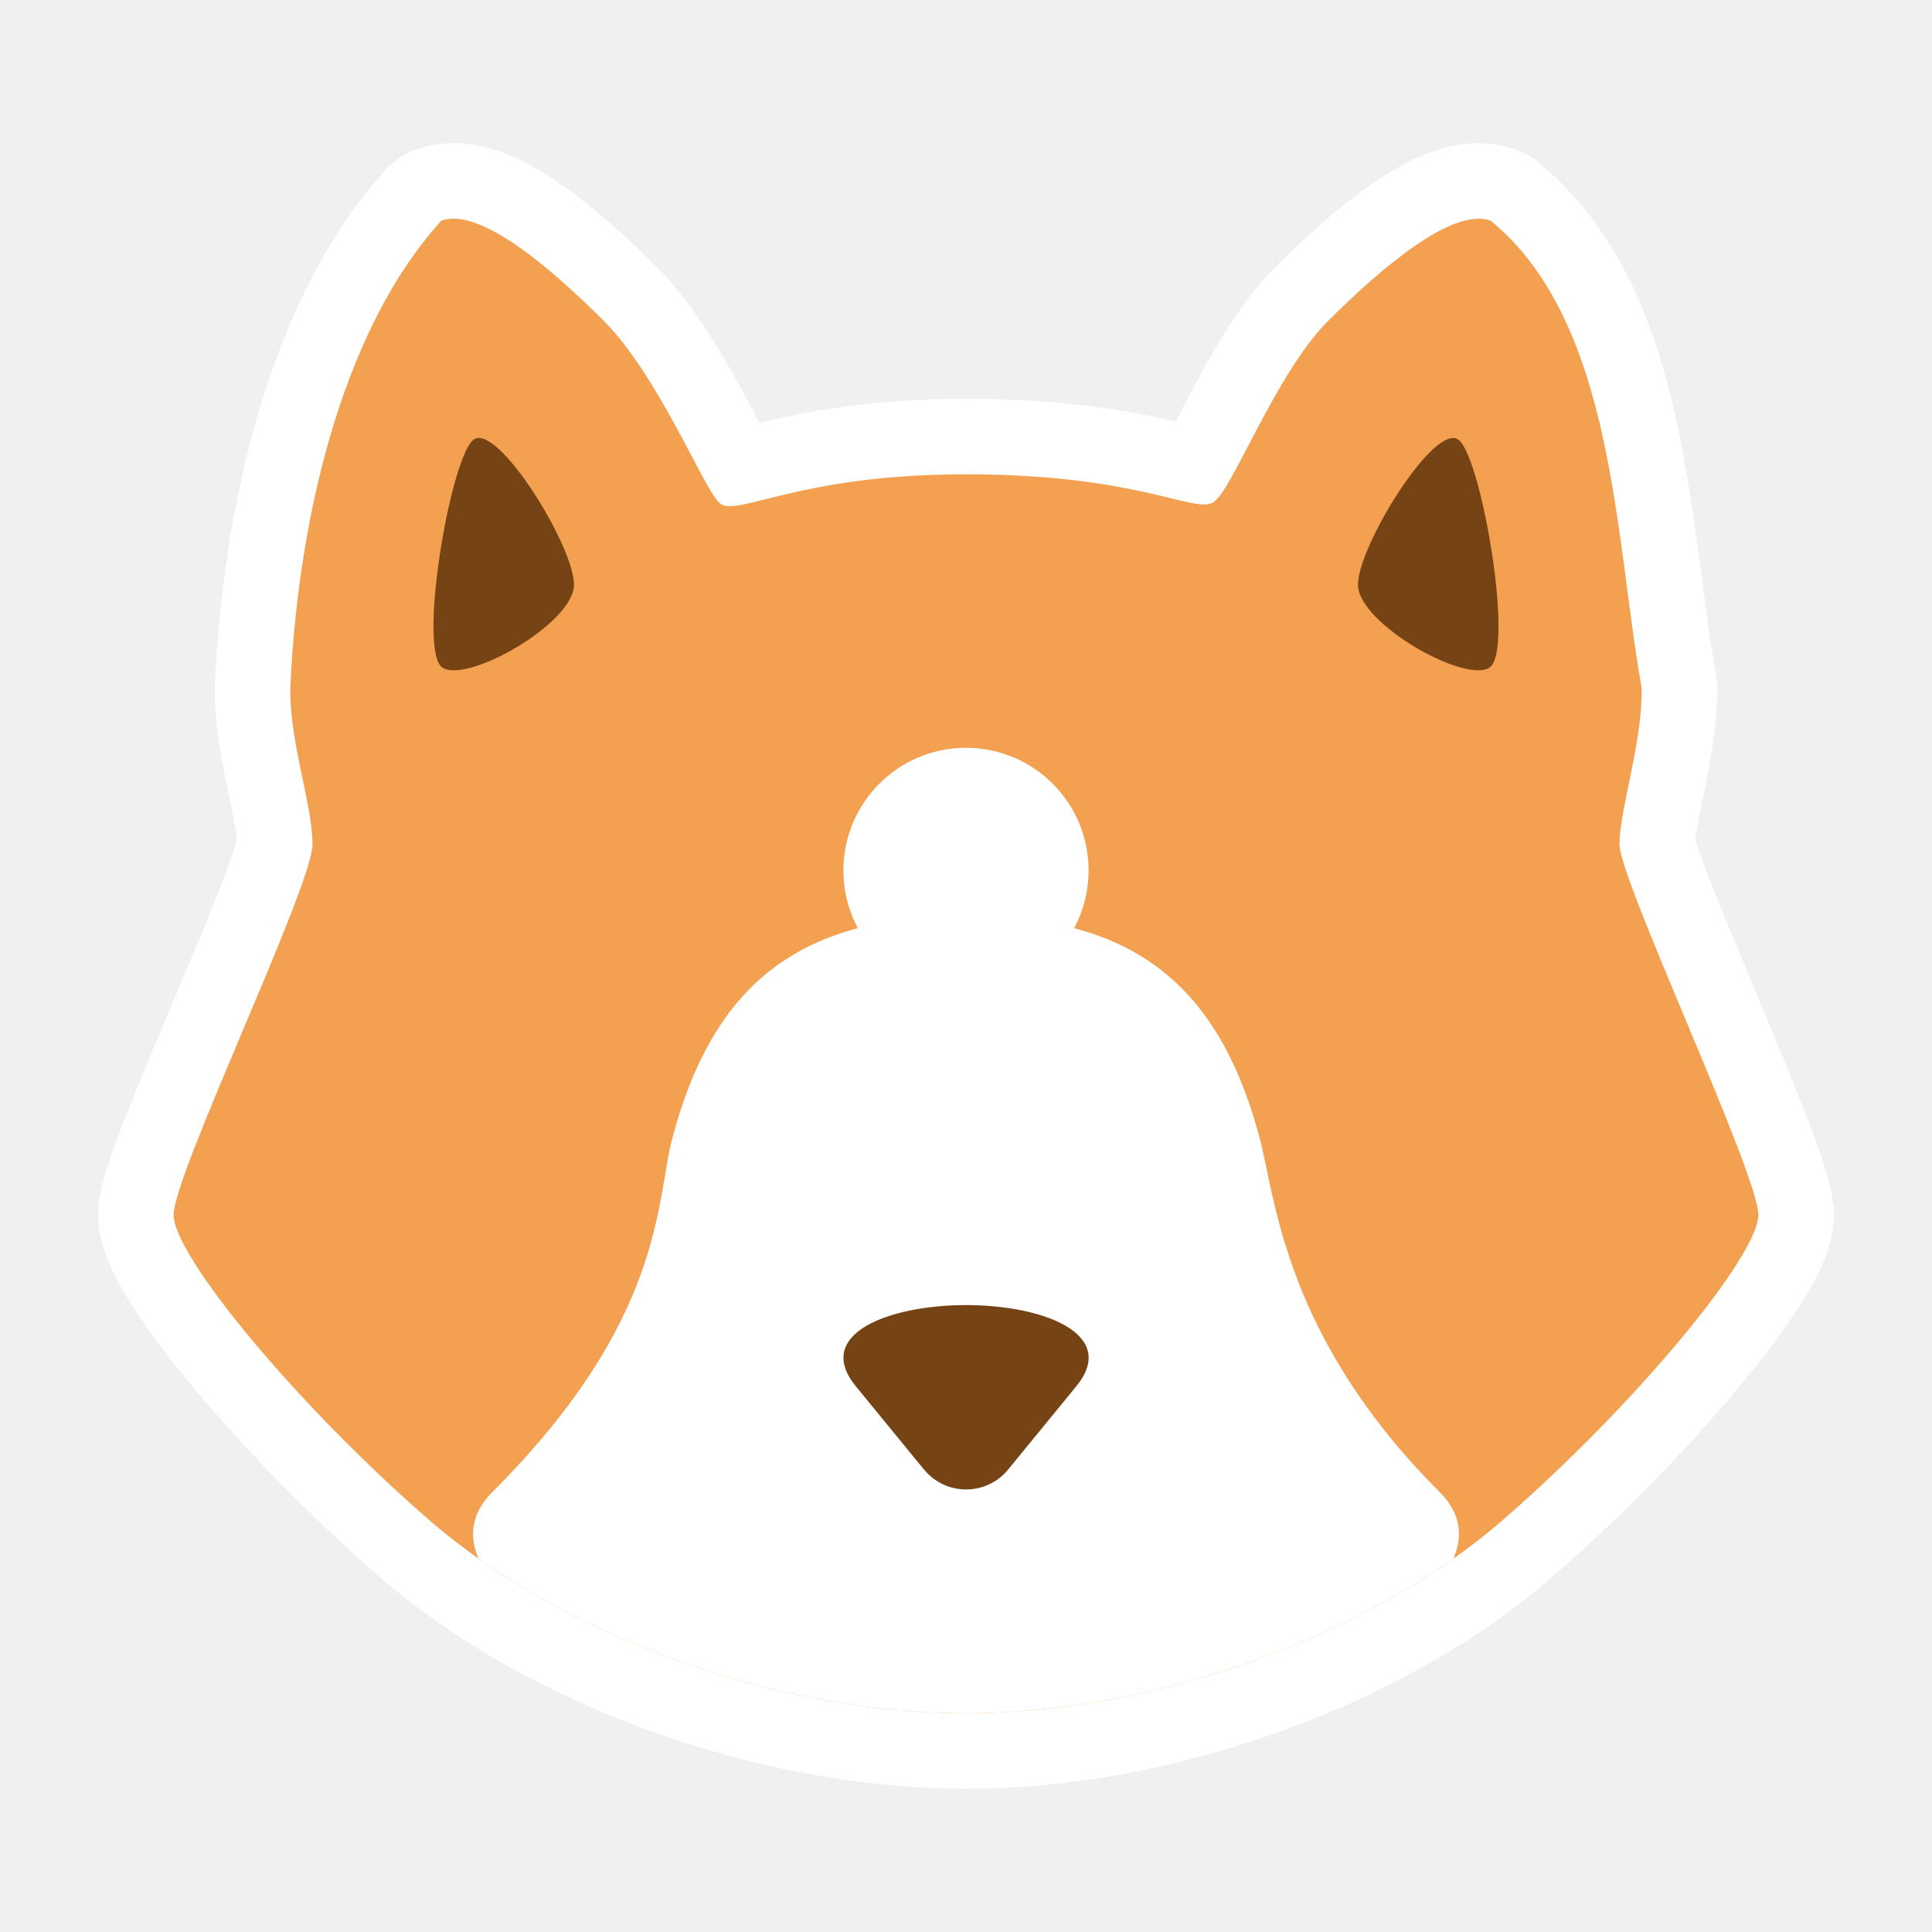
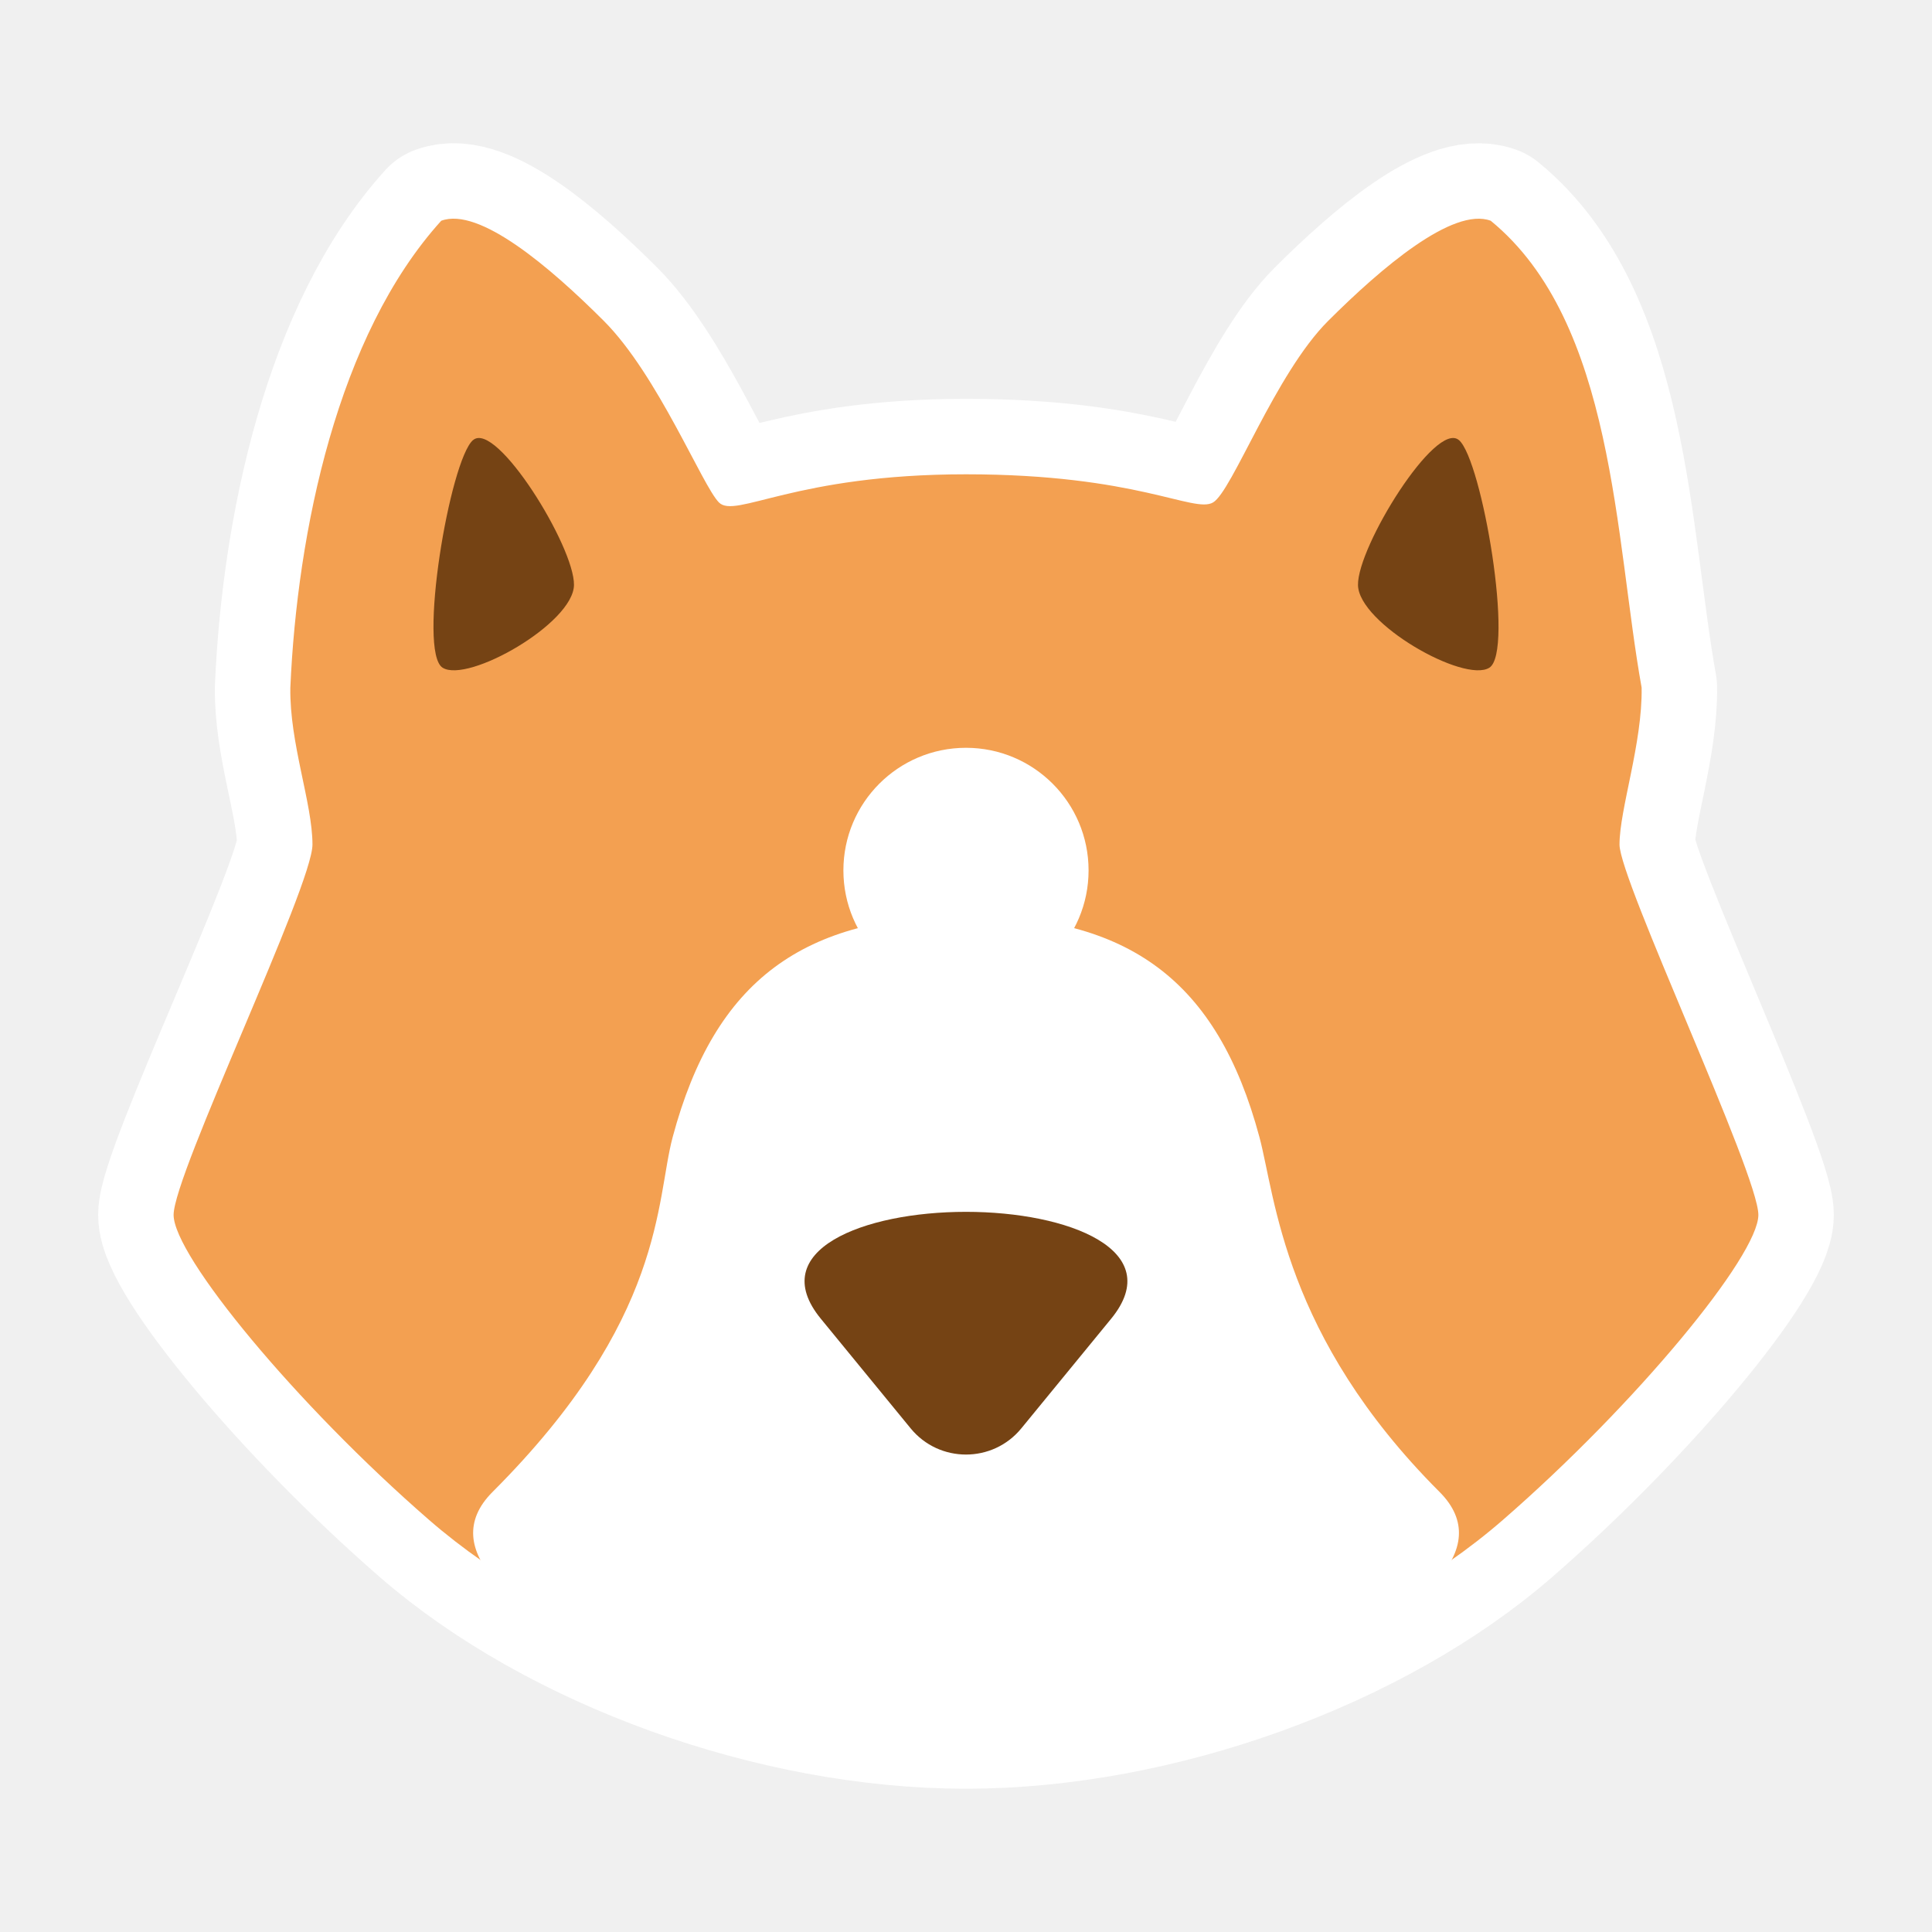
<svg xmlns="http://www.w3.org/2000/svg" width="128" height="128" version="1.1" viewBox="0 0 33.867 33.867">
-   <defs>
-     <clipPath id="a">
-       <path d="m9.224 6.001c-1.526 1.684-2.117 4.574-2.217 6.859-0.013 0.818 0.325 1.697 0.325 2.306s-2.04 4.841-2.04 5.44 1.796 2.781 3.755 4.483c1.959 1.702 5.093 2.839 7.886 2.839s5.927-1.136 7.886-2.839c1.959-1.702 3.755-3.884 3.755-4.483s-2.04-4.919-2.04-5.44 0.338-1.488 0.325-2.306c-0.394-2.188-0.394-5.367-2.217-6.859-0.556-0.206-1.611 0.695-2.389 1.472-0.777 0.777-1.409 2.504-1.691 2.667-0.282 0.163-1.11-0.414-3.629-0.414s-3.385 0.657-3.629 0.414-0.898-1.873-1.691-2.667c-0.794-0.794-1.833-1.678-2.389-1.472z" fill="#f3a051" />
-     </clipPath>
-   </defs>
  <g transform="matrix(1.1932 0 0 1.1932 -3.2712 -3.2908)">
    <path d="m9.224 6.001c-1.526 1.684-2.117 4.574-2.217 6.859-0.013 0.818 0.325 1.697 0.325 2.306s-2.04 4.841-2.04 5.44 1.796 2.781 3.755 4.483c1.959 1.702 5.093 2.839 7.886 2.839s5.927-1.136 7.886-2.839 3.755-3.884 3.755-4.483-2.04-4.919-2.04-5.44 0.338-1.488 0.325-2.306c-0.394-2.188-0.394-5.367-2.217-6.859-0.556-0.206-1.611 0.695-2.389 1.472s-1.409 2.504-1.691 2.667c-0.282 0.163-1.11-0.414-3.629-0.414s-3.385 0.657-3.629 0.414c-0.243-0.243-0.898-1.873-1.691-2.667-0.794-0.794-1.833-1.678-2.389-1.472z" fill="#f3a051" stroke="#fff" stroke-linejoin="round" stroke-width="2.217" style="paint-order:markers stroke fill" />
-     <path d="m16.933 16.211c2.388 0 3.692 0.946 4.311 3.252 0.237 0.886 0.354 2.921 2.646 5.213 1.689 1.689-4.575 4.169-6.957 4.169-2.388 0-8.645-2.48-6.956-4.169 2.543-2.543 2.395-4.277 2.646-5.213 0.618-2.307 1.923-3.252 4.311-3.252z" clip-path="url(#a)" fill="#fff" stroke-linecap="round" stroke-linejoin="round" stroke-width=".39" style="paint-order:stroke fill markers" />
+     <path d="m16.933 16.211c2.388 0 3.692 0.946 4.311 3.252 0.237 0.886 0.354 2.921 2.646 5.213 1.689 1.689-4.575 3.801-6.956 3.801-2.388 0-8.645-2.112-6.956-3.801 2.543-2.543 2.395-4.277 2.646-5.213 0.618-2.307 1.923-3.252 4.311-3.252z" fill="#fff" stroke-linecap="round" stroke-linejoin="round" stroke-width=".39" style="paint-order:stroke fill markers" />
    <circle cx="16.933" cy="15.545" r="1.801" fill="#fff" style="paint-order:stroke fill markers" />
    <path d="m9.691 9.223c-0.34 0.294-0.818 3.115-0.446 3.345s1.92-0.651 1.929-1.215-1.143-2.423-1.483-2.129zm14.484 0c0.34 0.294 0.819 3.115 0.446 3.345-0.372 0.23-1.92-0.651-1.929-1.215-0.009-0.565 1.143-2.423 1.483-2.129z" fill="#754314" />
    <g transform="translate(4.299e-6 1.8923)">
-       <path d="m16.316 22.455-1.002-1.224c-0.624-0.762 0.475-1.192 1.62-1.192 1.145 0 2.244 0.43 1.62 1.192l-1.002 1.224c-0.319 0.39-0.916 0.39-1.235 0z" fill="#754314" style="paint-order:stroke fill markers" />
+       <path d="m16.12 21.85-1.32-1.611c-0.822-1.004 0.625-1.57 2.133-1.57 1.508 0 2.954 0.566 2.133 1.57l-1.32 1.611c-0.42 0.513-1.206 0.513-1.626 0z" fill="#754314" style="paint-order:stroke fill markers" />
    </g>
  </g>
</svg>
